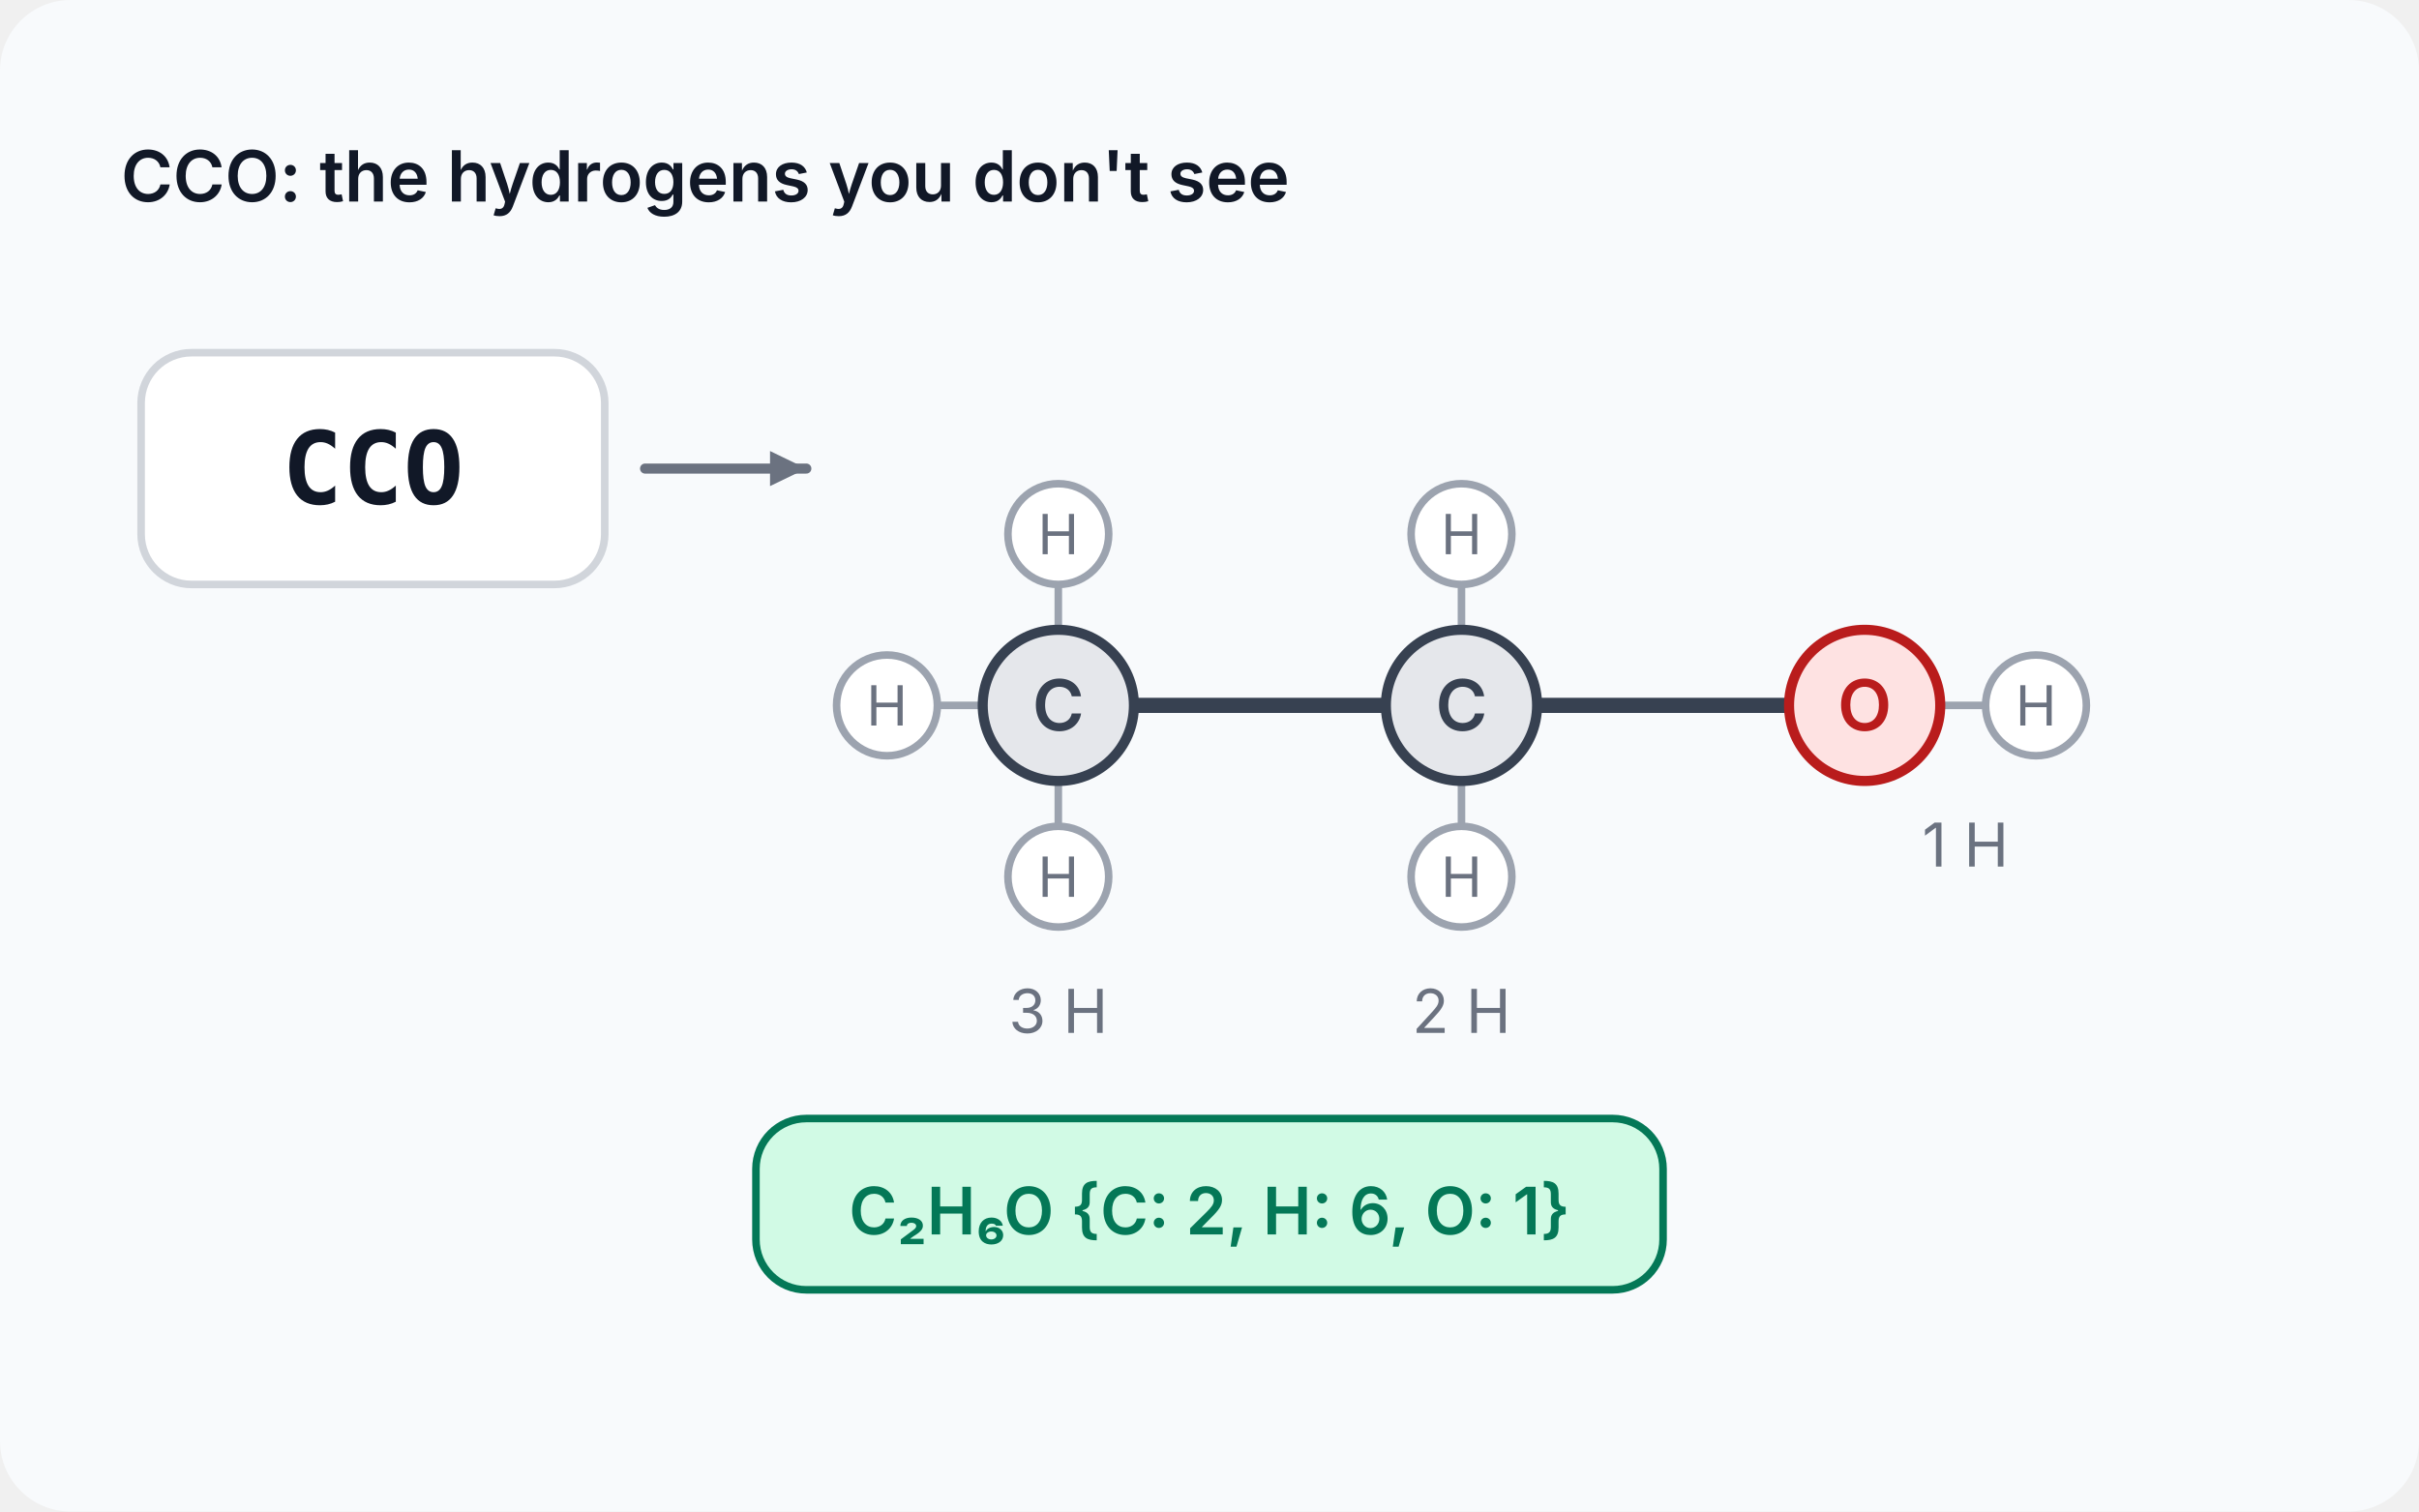
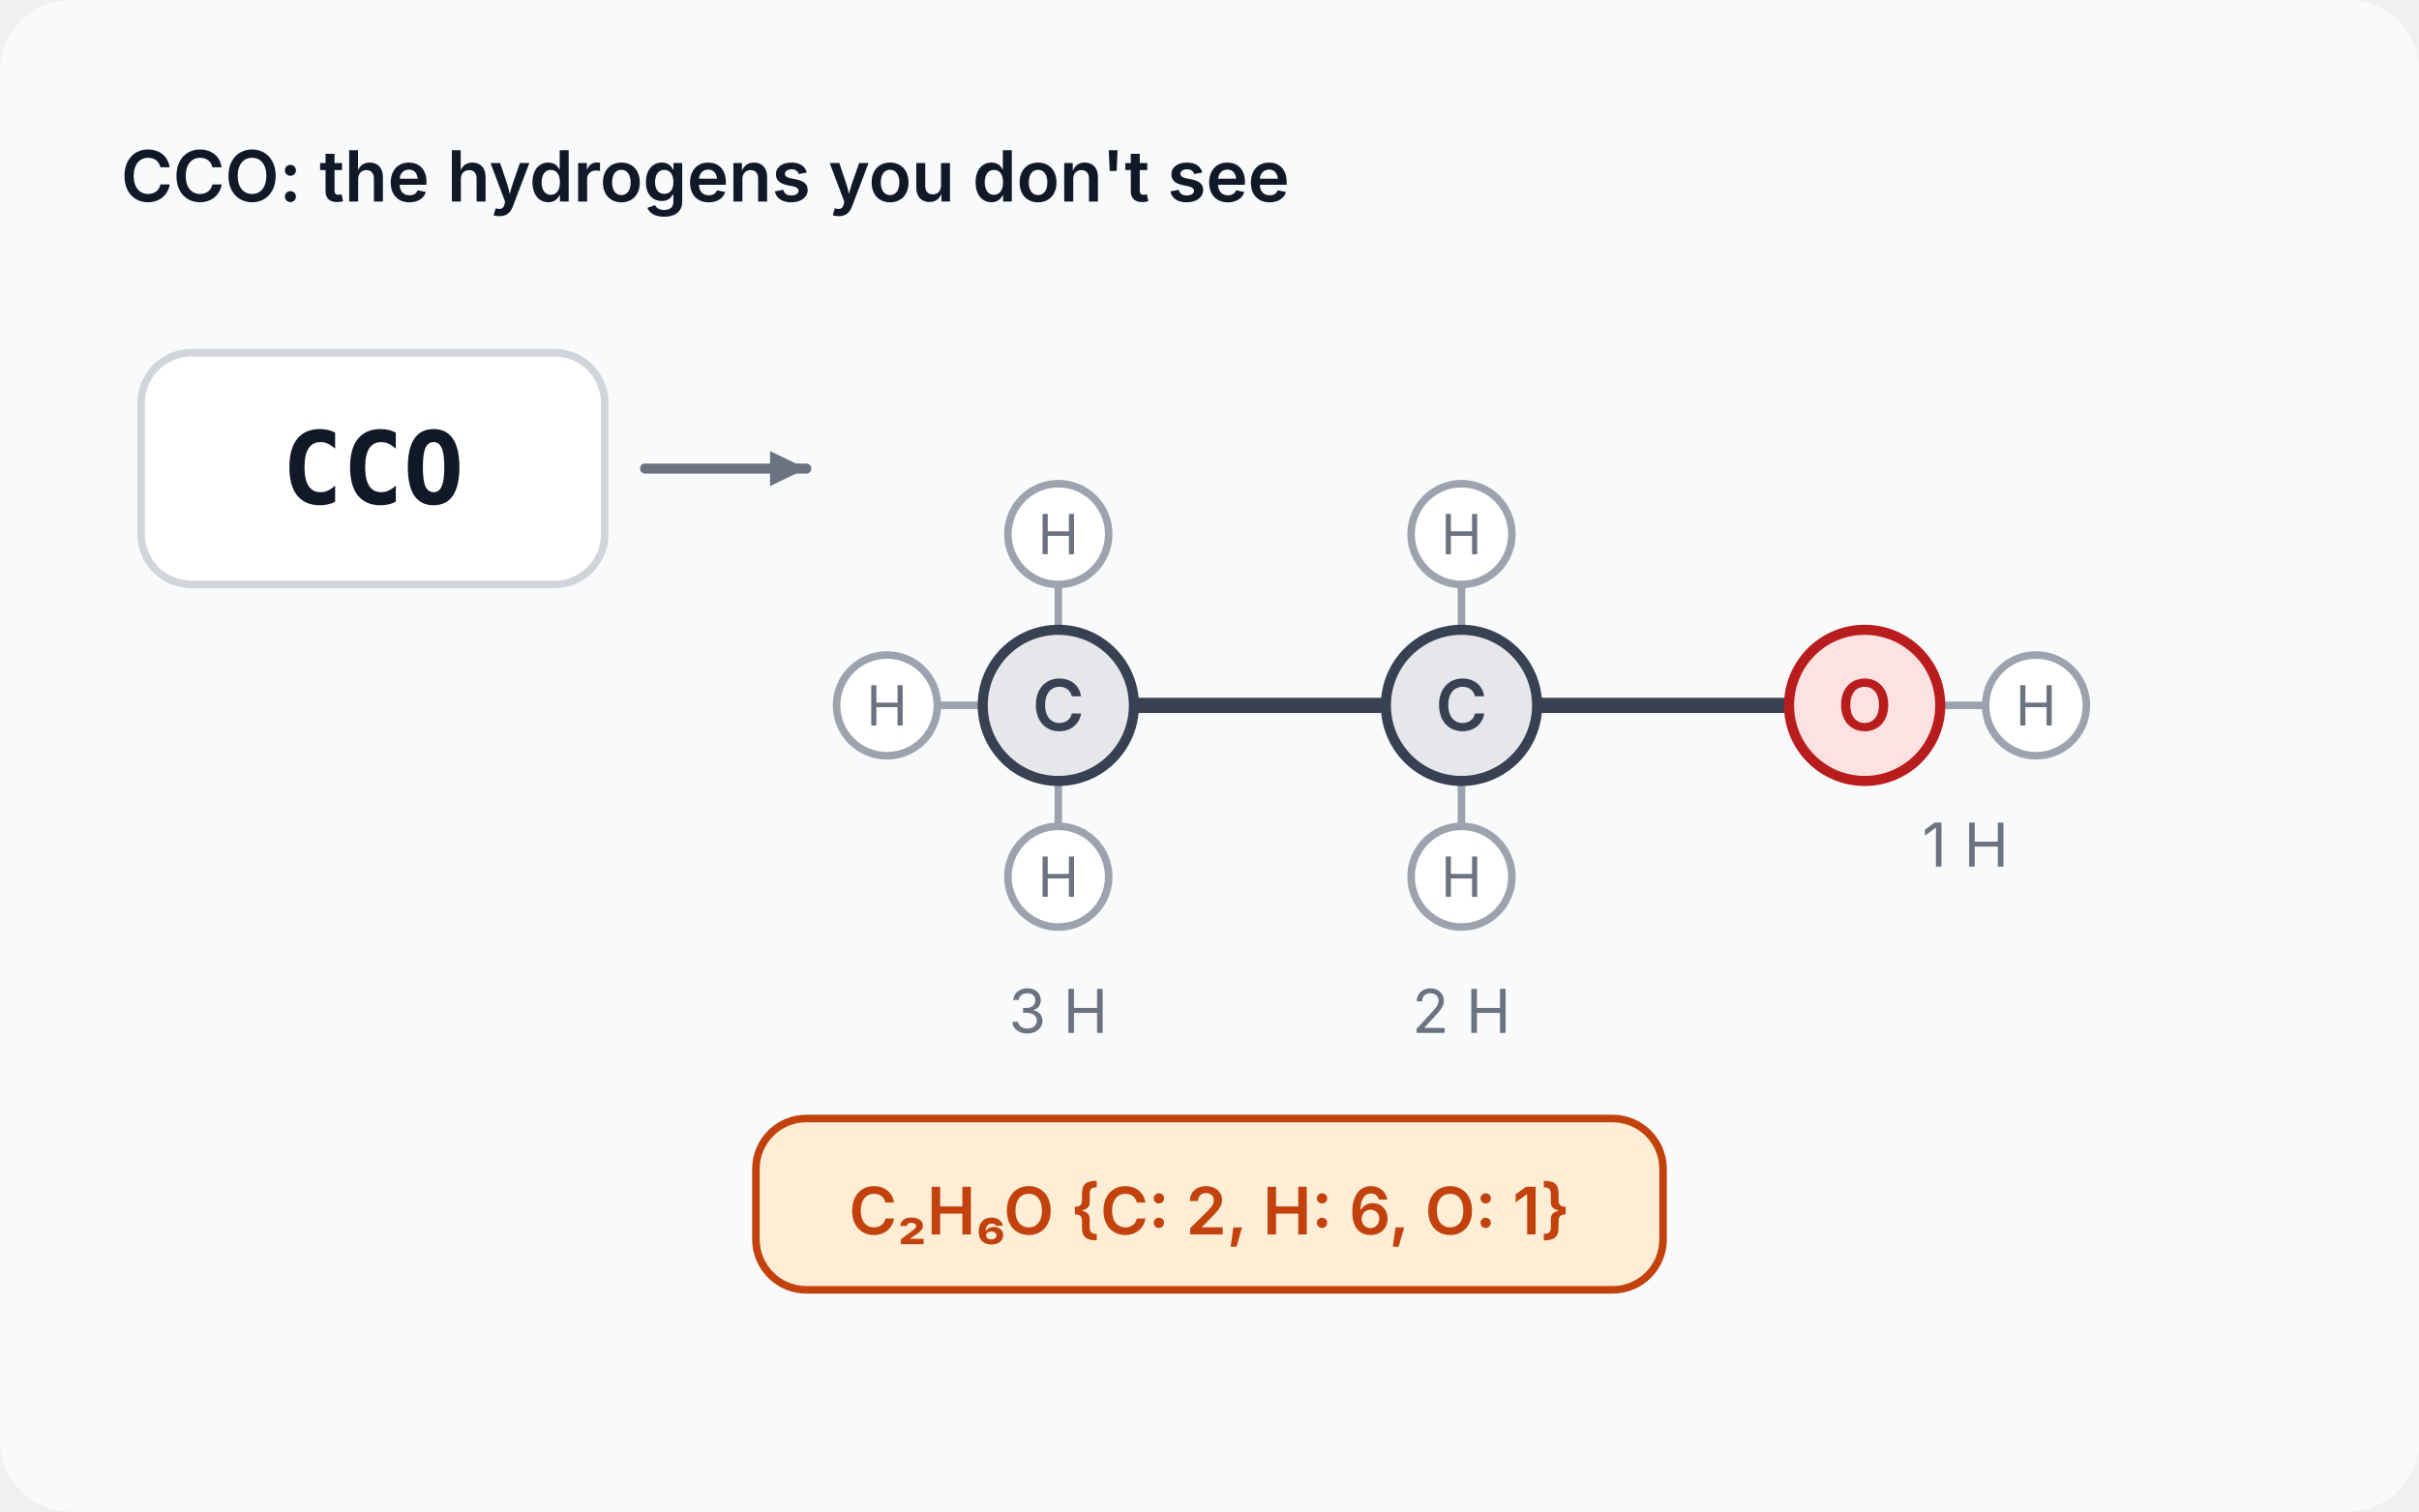
<svg xmlns="http://www.w3.org/2000/svg" viewBox="0 0 480 300" width="480" height="300" role="img">
  <rect x="0" y="0" width="480" height="300" rx="14" fill="#f8fafc" stroke="none" stroke-width="1.5" />
  <text x="24" y="40" font-size="14" fill="#111827" font-family="ui-sans-serif,system-ui,-apple-system,Segoe UI,sans-serif" text-anchor="start" font-weight="600">CCO: the hydrogens you don't see</text>
  <rect x="28" y="70" width="92" height="46" rx="10" fill="#fff" stroke="#d1d5db" stroke-width="1.5" />
  <text x="74" y="100" font-size="20" fill="#111827" font-family="ui-monospace,SFMono-Regular,Menlo,monospace" text-anchor="middle" font-weight="600">CCO</text>
  <line x1="128" y1="93" x2="160" y2="93" stroke="#6b7280" stroke-width="2" stroke-linecap="round" />
  <path d="M160,93 L152.796,96.48 L152.796,89.52 Z" fill="#6b7280" />
  <line x1="210" y1="140" x2="290" y2="140" stroke="#374151" stroke-width="3" stroke-linecap="round" />
  <line x1="290" y1="140" x2="370" y2="140" stroke="#374151" stroke-width="3" stroke-linecap="round" />
  <line x1="210" y1="140" x2="176" y2="140" stroke="#9ca3af" stroke-width="1.5" stroke-linecap="round" />
  <circle cx="176" cy="140" r="10" fill="#fff" stroke="#9ca3af" stroke-width="1.5" />
  <text x="176" y="144" font-size="11" fill="#6b7280" font-family="ui-sans-serif,system-ui,-apple-system,Segoe UI,sans-serif" text-anchor="middle" font-weight="normal">H</text>
  <line x1="210" y1="140" x2="210" y2="106" stroke="#9ca3af" stroke-width="1.5" stroke-linecap="round" />
  <circle cx="210" cy="106" r="10" fill="#fff" stroke="#9ca3af" stroke-width="1.5" />
  <text x="210" y="110" font-size="11" fill="#6b7280" font-family="ui-sans-serif,system-ui,-apple-system,Segoe UI,sans-serif" text-anchor="middle" font-weight="normal">H</text>
  <line x1="210" y1="140" x2="210" y2="174" stroke="#9ca3af" stroke-width="1.5" stroke-linecap="round" />
  <circle cx="210" cy="174" r="10" fill="#fff" stroke="#9ca3af" stroke-width="1.5" />
  <text x="210" y="178" font-size="11" fill="#6b7280" font-family="ui-sans-serif,system-ui,-apple-system,Segoe UI,sans-serif" text-anchor="middle" font-weight="normal">H</text>
  <line x1="290" y1="140" x2="290" y2="106" stroke="#9ca3af" stroke-width="1.5" stroke-linecap="round" />
  <circle cx="290" cy="106" r="10" fill="#fff" stroke="#9ca3af" stroke-width="1.5" />
  <text x="290" y="110" font-size="11" fill="#6b7280" font-family="ui-sans-serif,system-ui,-apple-system,Segoe UI,sans-serif" text-anchor="middle" font-weight="normal">H</text>
  <line x1="290" y1="140" x2="290" y2="174" stroke="#9ca3af" stroke-width="1.5" stroke-linecap="round" />
  <circle cx="290" cy="174" r="10" fill="#fff" stroke="#9ca3af" stroke-width="1.5" />
  <text x="290" y="178" font-size="11" fill="#6b7280" font-family="ui-sans-serif,system-ui,-apple-system,Segoe UI,sans-serif" text-anchor="middle" font-weight="normal">H</text>
  <line x1="370" y1="140" x2="404" y2="140" stroke="#9ca3af" stroke-width="1.5" stroke-linecap="round" />
  <circle cx="404" cy="140" r="10" fill="#fff" stroke="#9ca3af" stroke-width="1.5" />
  <text x="404" y="144" font-size="11" fill="#6b7280" font-family="ui-sans-serif,system-ui,-apple-system,Segoe UI,sans-serif" text-anchor="middle" font-weight="normal">H</text>
  <circle cx="210" cy="140" r="15" fill="#e5e7eb" stroke="#374151" stroke-width="2" />
  <text x="210" y="145" font-size="14" fill="#374151" font-family="ui-sans-serif,system-ui,-apple-system,Segoe UI,sans-serif" text-anchor="middle" font-weight="600">C</text>
  <circle cx="290" cy="140" r="15" fill="#e5e7eb" stroke="#374151" stroke-width="2" />
  <text x="290" y="145" font-size="14" fill="#374151" font-family="ui-sans-serif,system-ui,-apple-system,Segoe UI,sans-serif" text-anchor="middle" font-weight="600">C</text>
  <circle cx="370" cy="140" r="15" fill="#fee2e2" stroke="#b91c1c" stroke-width="2" />
  <text x="370" y="145" font-size="14" fill="#b91c1c" font-family="ui-sans-serif,system-ui,-apple-system,Segoe UI,sans-serif" text-anchor="middle" font-weight="600">O</text>
  <text x="210" y="205" font-size="12" fill="#6b7280" font-family="ui-sans-serif,system-ui,-apple-system,Segoe UI,sans-serif" text-anchor="middle" font-weight="normal">3 H</text>
  <text x="290" y="205" font-size="12" fill="#6b7280" font-family="ui-sans-serif,system-ui,-apple-system,Segoe UI,sans-serif" text-anchor="middle" font-weight="normal">2 H</text>
  <text x="390" y="172" font-size="12" fill="#6b7280" font-family="ui-sans-serif,system-ui,-apple-system,Segoe UI,sans-serif" text-anchor="middle" font-weight="normal">1 H</text>
-   <rect x="150" y="222" width="180" height="34" rx="10" fill="#d1fae5" stroke="#047857" stroke-width="1.5" />
-   <text x="240" y="245" font-size="13" fill="#047857" font-family="ui-sans-serif,system-ui,-apple-system,Segoe UI,sans-serif" text-anchor="middle" font-weight="600">C₂H₆O  {C: 2, H: 6, O: 1}</text>
+   <rect x="150" y="222" width="180" height="34" rx="10" fill="#ffedd5" stroke="#c2410c" stroke-width="1.5" />
+   <text x="240" y="245" font-size="13" fill="#c2410c" font-family="ui-sans-serif,system-ui,-apple-system,Segoe UI,sans-serif" text-anchor="middle" font-weight="600">C₂H₆O  {C: 2, H: 6, O: 1}</text>
</svg>
